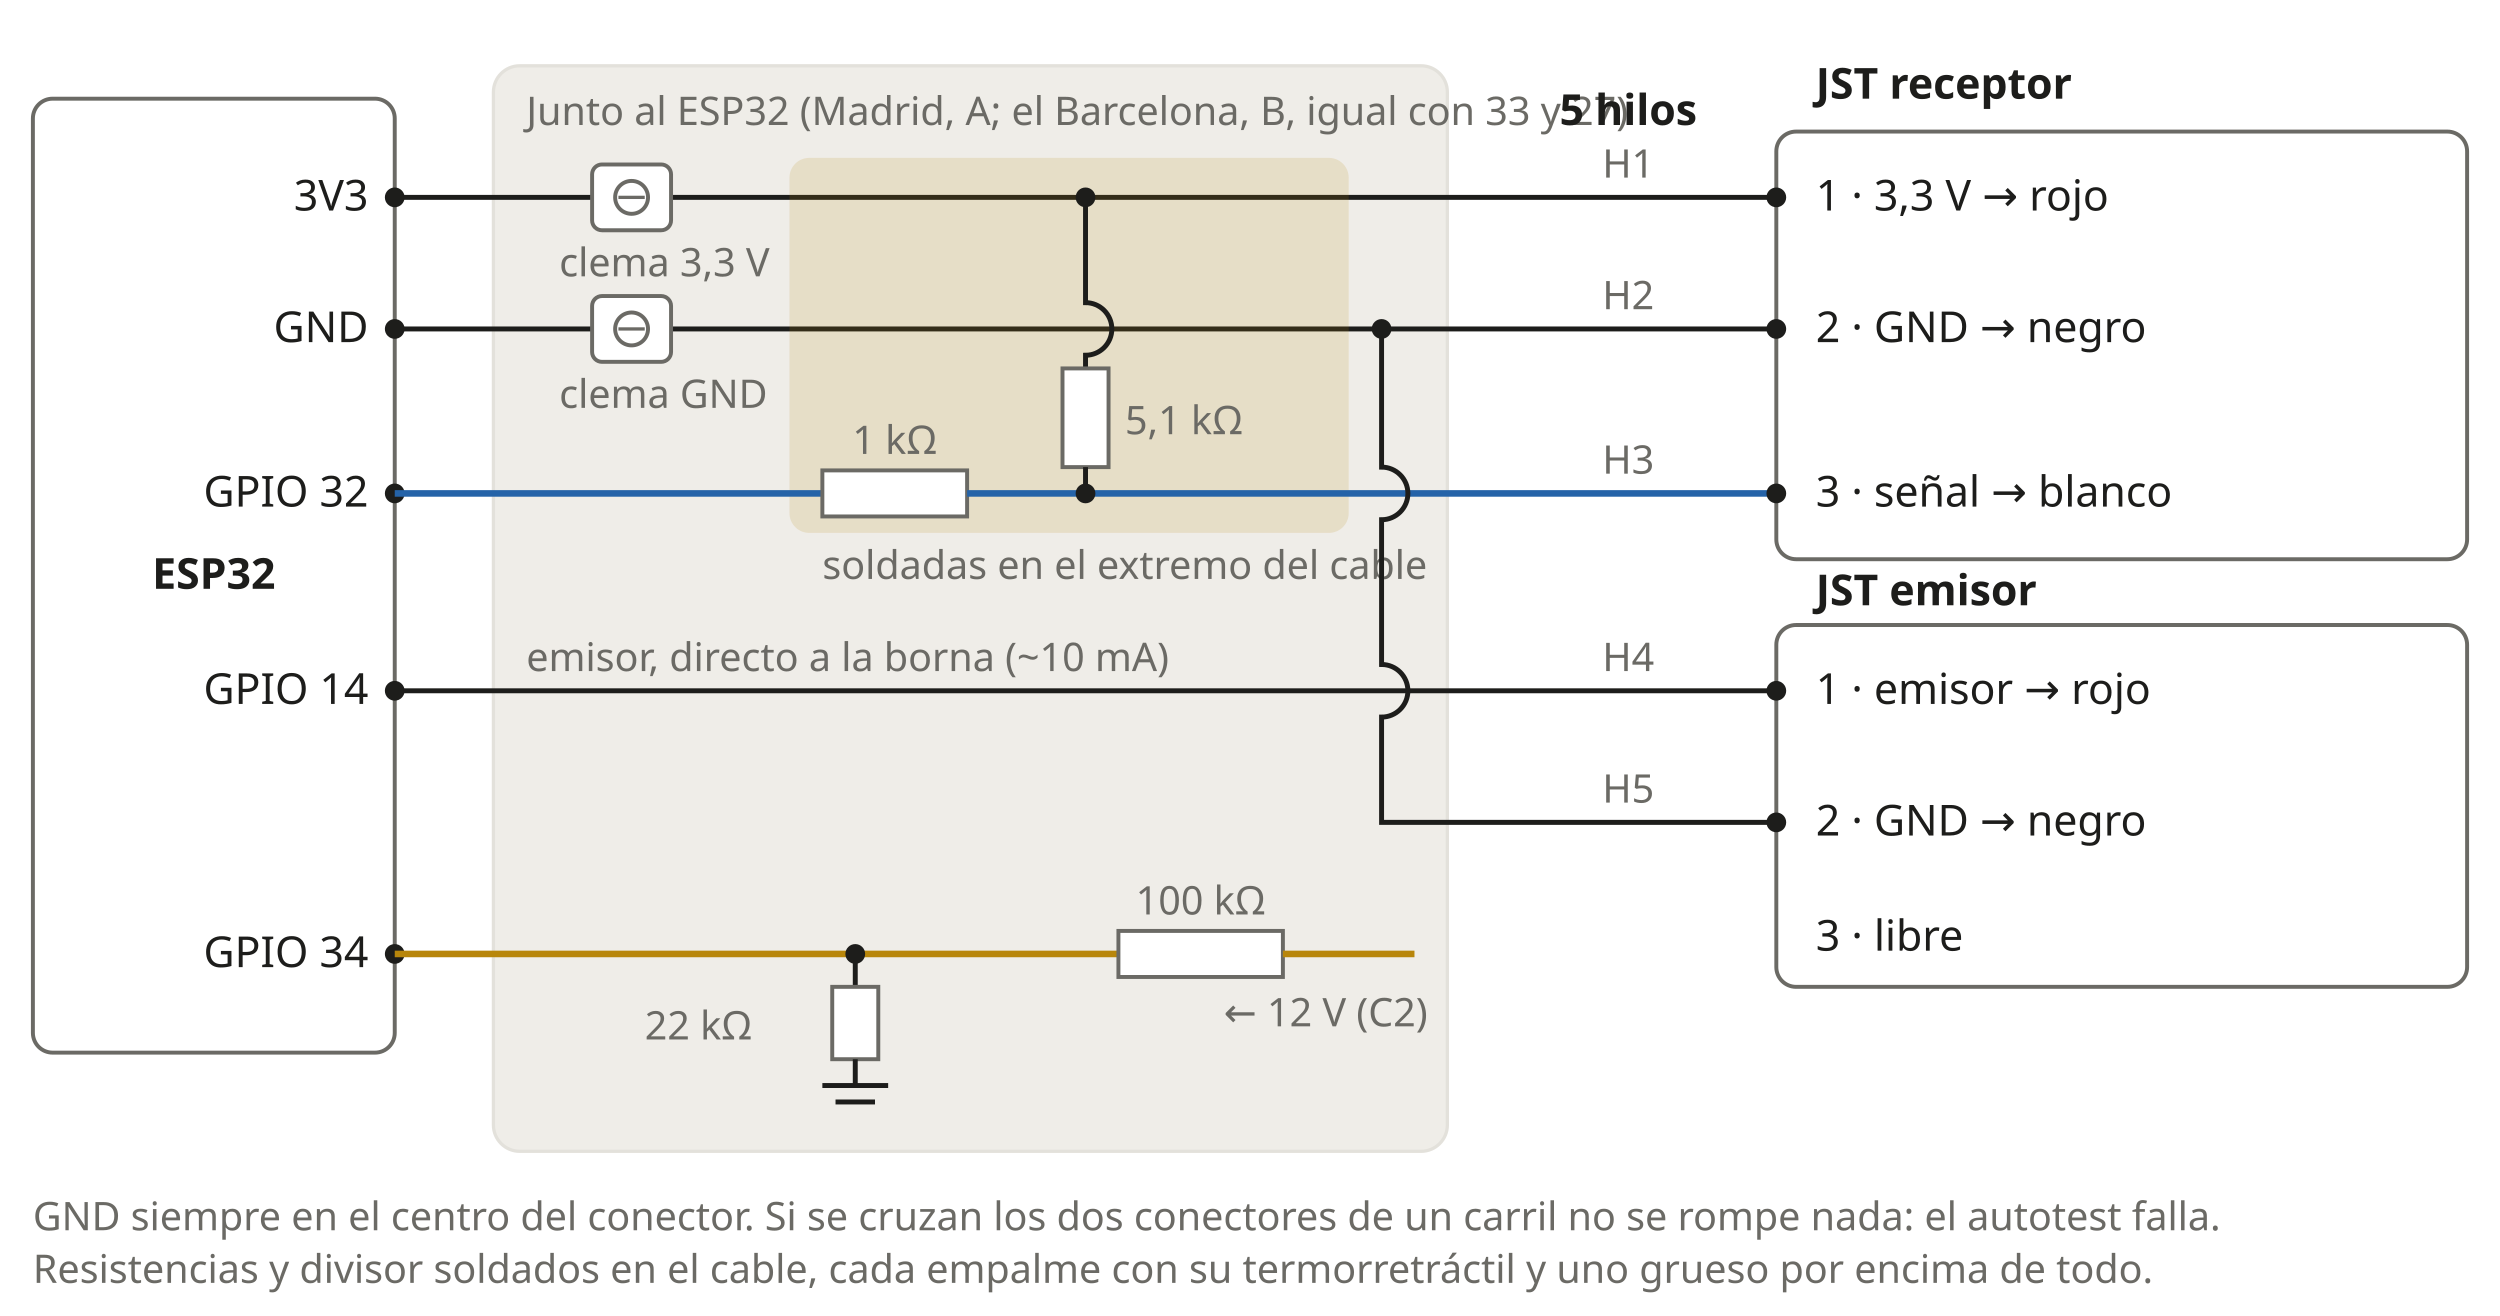
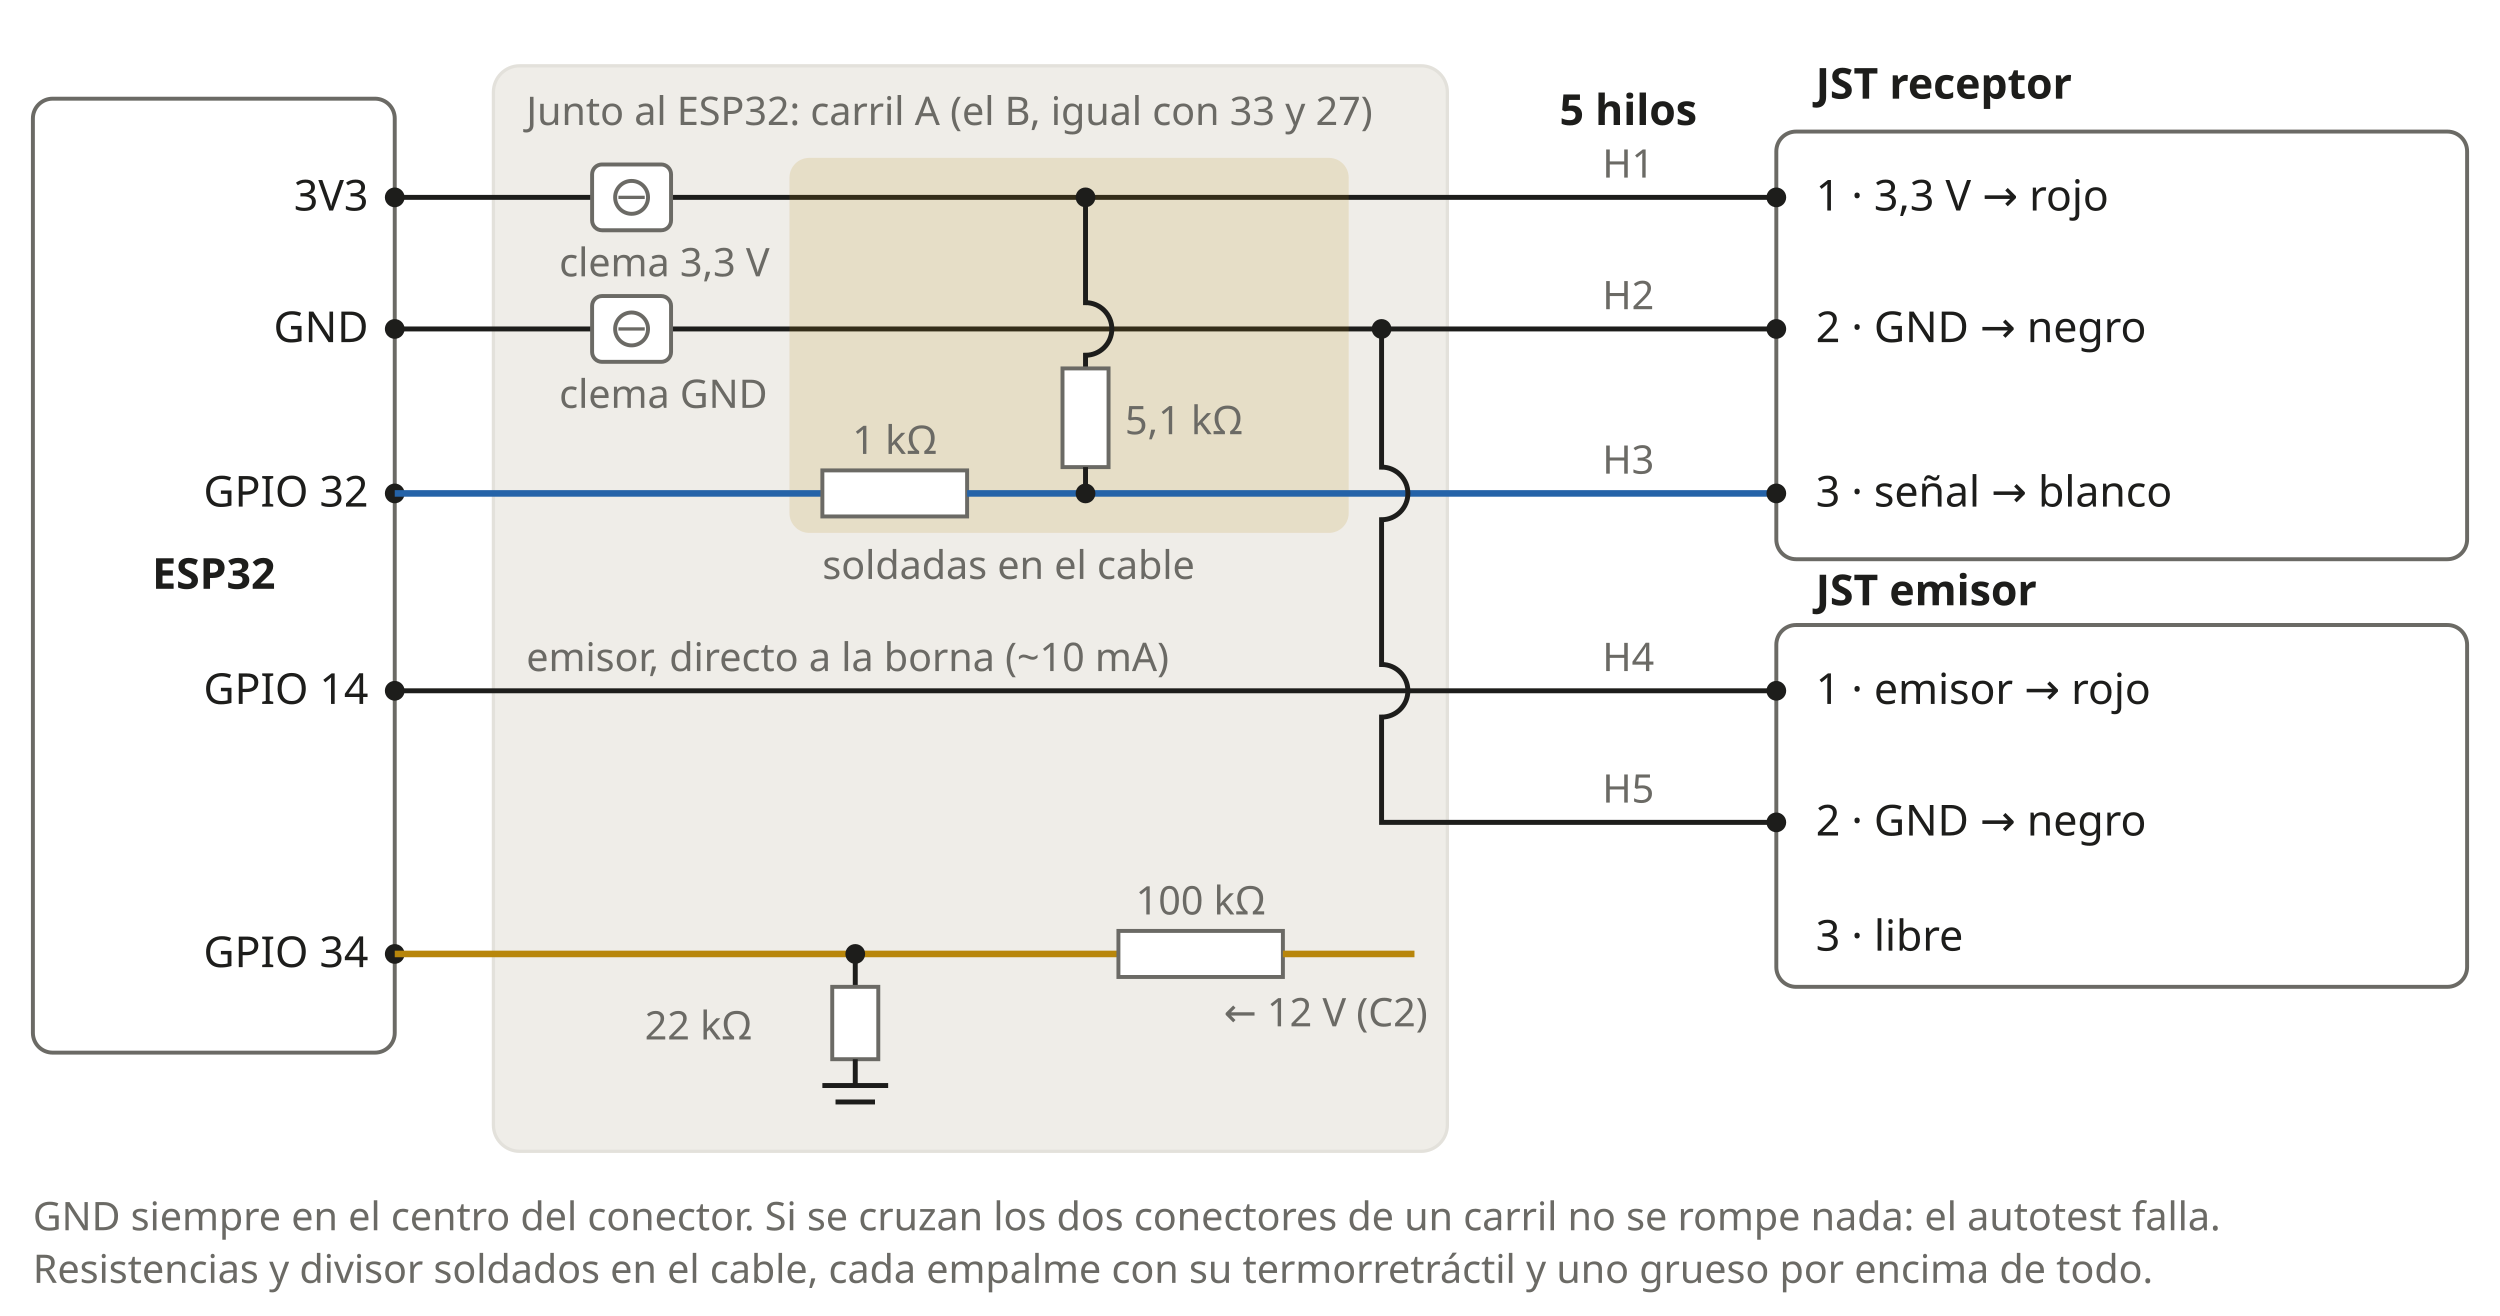
<svg xmlns="http://www.w3.org/2000/svg" viewBox="0 0 760 400" width="760" height="400" role="img" aria-label="Interfaz junto al ESP32 y conectores de una barrera">
  <style>svg{--tinta:#efe6d2;--suave:#9aa0b2;--papel:#0f1118;--linea:#262b3b;--chip:#1c2030;--bola:#2a2e3d;--rojo:#e0604a;--madera:#8a6a44;--madera-borde:#a8865c}</style>
  <style>
.t{fill:var(--tinta,#1d1d1b);font:13px system-ui,sans-serif}
.ts{fill:var(--suave,#6b6a65);font:12px system-ui,sans-serif}
.tc{text-anchor:middle}
.te{text-anchor:end}
.tb{font-weight:600}
.l{stroke:var(--tinta,#1d1d1b);stroke-width:1.5;fill:none}
.ls{stroke:var(--suave,#6b6a65);stroke-width:1;fill:none}
.lg{stroke:var(--linea,#e3e1db);stroke-width:1;fill:none}
.caja{fill:var(--papel,#fff);stroke:var(--suave,#6b6a65);stroke-width:1.2}
.zona{fill:var(--chip,#efede8);stroke:var(--linea,#e3e1db)}
.punteada{stroke-dasharray:5 4}
.madera{fill:var(--madera,#c9a77c);stroke:var(--madera-borde,#9c7a50)}
.bola{fill:var(--bola,#ecebe6);stroke:var(--tinta,#1d1d1b);stroke-width:1.5}
.rojo{fill:var(--rojo,#c0392b)}
.srojo{stroke:var(--rojo,#c0392b);stroke-width:2;fill:none}
.s1{stroke:var(--serie1,#2563a8);stroke-width:2;fill:none}
.f1{fill:var(--serie1,#2563a8)}
.s2{stroke:var(--serie2,#b8860b);stroke-width:2;fill:none}
.f2{fill:var(--serie2,#b8860b)}
.sombra1{fill:var(--serie1,#2563a8);opacity:.12}
.sombra2{fill:var(--serie2,#b8860b);opacity:.15}
.sombrar{fill:var(--rojo,#c0392b);opacity:.12}
</style>
  <defs>
    <marker id="fl-placa-interfaz" viewBox="0 0 10 10" refX="9" refY="5" markerWidth="7" markerHeight="7" orient="auto-start-reverse">
      <path d="M0,0 L10,5 L0,10 z" style="fill:var(--tinta,#1d1d1b)" />
    </marker>
  </defs>
  <rect class="caja" x="10" y="30" width="110" height="290" rx="6" />
  <text class="t tc tb" x="65.0" y="179.0">ESP32</text>
  <text class="t te" x="112" y="64">3V3</text>
  <circle style="fill:var(--tinta,#1d1d1b)" cx="120" cy="60" r="3" />
  <text class="t te" x="112" y="104">GND</text>
  <circle style="fill:var(--tinta,#1d1d1b)" cx="120" cy="100" r="3" />
  <text class="t te" x="112" y="154">GPIO 32</text>
  <circle style="fill:var(--tinta,#1d1d1b)" cx="120" cy="150" r="3" />
  <text class="t te" x="112" y="214">GPIO 14</text>
  <circle style="fill:var(--tinta,#1d1d1b)" cx="120" cy="210" r="3" />
  <text class="t te" x="112" y="294">GPIO 34</text>
  <circle style="fill:var(--tinta,#1d1d1b)" cx="120" cy="290" r="3" />
  <rect class="zona" x="150" y="20" width="290" height="330" rx="8" />
-   <text class="ts" x="160" y="38">Junto al ESP32 (Madrid, A; el Barcelona, B, igual con 33 y 27)</text>
+   <text class="ts" x="160" y="38">Junto al ESP32: carril A (el B, igual con 33 y 27)</text>
  <line class="l" x1="120" y1="60" x2="540" y2="60" />
  <line class="l" x1="120" y1="100" x2="540" y2="100" />
  <rect class="caja" x="180" y="50" width="24" height="20" rx="3" />
  <circle class="caja" cx="192" cy="60" r="5" />
  <line class="ls" x1="188" y1="60" x2="196" y2="60" />
  <text class="ts" x="170" y="84">clema 3,3 V</text>
  <rect class="caja" x="180" y="90" width="24" height="20" rx="3" />
  <circle class="caja" cx="192" cy="100" r="5" />
  <line class="ls" x1="188" y1="100" x2="196" y2="100" />
  <text class="ts" x="170" y="124">clema GND</text>
  <rect class="sombra2" x="240" y="48" width="170" height="114" rx="6" />
-   <text class="ts" x="250" y="176">soldadas en el extremo del cable</text>
+   <text class="ts" x="250" y="176">soldadas en el cable</text>
  <line class="s1" x1="120" y1="150" x2="250" y2="150" />
  <rect class="caja" x="250" y="143" width="44" height="14" />
  <text class="ts tc" x="272" y="138">1 kΩ</text>
  <line class="s1" x1="294" y1="150" x2="540" y2="150" />
  <path class="l" d="M330,60 L330,92 A8,8 0 0 1 330,108 L330,112" />
  <circle style="fill:var(--tinta,#1d1d1b)" cx="330" cy="60" r="3" />
  <rect class="caja" x="323" y="112" width="14" height="30" />
  <text class="ts" x="342" y="132">5,1 kΩ</text>
  <line class="l" x1="330" y1="142" x2="330" y2="150" />
  <circle style="fill:var(--tinta,#1d1d1b)" cx="330" cy="150" r="3" />
  <line class="l" x1="120" y1="210" x2="540" y2="210" />
  <text class="ts" x="160" y="204">emisor, directo a la borna (~10 mA)</text>
  <path class="l" d="M420,100 L420,142 A8,8 0 0 1 420,158 L420,202 A8,8 0 0 1 420,218 L420,250 L540,250" />
  <circle style="fill:var(--tinta,#1d1d1b)" cx="420" cy="100" r="3" />
  <line class="s2" x1="120" y1="290" x2="340" y2="290" />
  <rect class="caja" x="340" y="283" width="50" height="14" />
  <text class="ts tc" x="365" y="278">100 kΩ</text>
  <line class="s2" x1="390" y1="290" x2="430" y2="290" />
  <text class="ts" x="372" y="312">← 12 V (C2)</text>
  <line class="l" x1="260" y1="290" x2="260" y2="300" />
  <circle style="fill:var(--tinta,#1d1d1b)" cx="260" cy="290" r="3" />
  <rect class="caja" x="253" y="300" width="14" height="22" />
  <text class="ts" x="196" y="316">22 kΩ</text>
  <line class="l" x1="260" y1="322" x2="260" y2="330" />
  <line class="l" x1="250" y1="330" x2="270" y2="330" />
  <line class="l" x1="254" y1="335" x2="266" y2="335" />
  <text class="t tb tc" x="495" y="38">5 hilos</text>
  <text class="ts tc" x="495" y="54">H1</text>
  <text class="ts tc" x="495" y="94">H2</text>
  <text class="ts tc" x="495" y="144">H3</text>
  <text class="ts tc" x="495" y="204">H4</text>
  <text class="ts tc" x="495" y="244">H5</text>
  <rect class="caja" x="540" y="40" width="210" height="130" rx="6" />
  <text class="t tb" x="552" y="30">JST receptor</text>
  <circle style="fill:var(--tinta,#1d1d1b)" cx="540" cy="60" r="3" />
  <text class="t" x="552" y="64">1 · 3,3 V → rojo</text>
  <circle style="fill:var(--tinta,#1d1d1b)" cx="540" cy="100" r="3" />
  <text class="t" x="552" y="104">2 · GND → negro</text>
  <circle style="fill:var(--tinta,#1d1d1b)" cx="540" cy="150" r="3" />
  <text class="t" x="552" y="154">3 · señal → blanco</text>
  <rect class="caja" x="540" y="190" width="210" height="110" rx="6" />
  <text class="t tb" x="552" y="184">JST emisor</text>
  <circle style="fill:var(--tinta,#1d1d1b)" cx="540" cy="210" r="3" />
  <text class="t" x="552" y="214">1 · emisor → rojo</text>
  <circle style="fill:var(--tinta,#1d1d1b)" cx="540" cy="250" r="3" />
  <text class="t" x="552" y="254">2 · GND → negro</text>
  <text class="t" x="552" y="289">3 · libre</text>
  <text class="ts" x="10" y="374">GND siempre en el centro del conector. Si se cruzan los dos conectores de un carril no se rompe nada: el autotest falla.</text>
  <text class="ts" x="10" y="390">Resistencias y divisor soldados en el cable, cada empalme con su termorretráctil y uno grueso por encima de todo.</text>
</svg>
